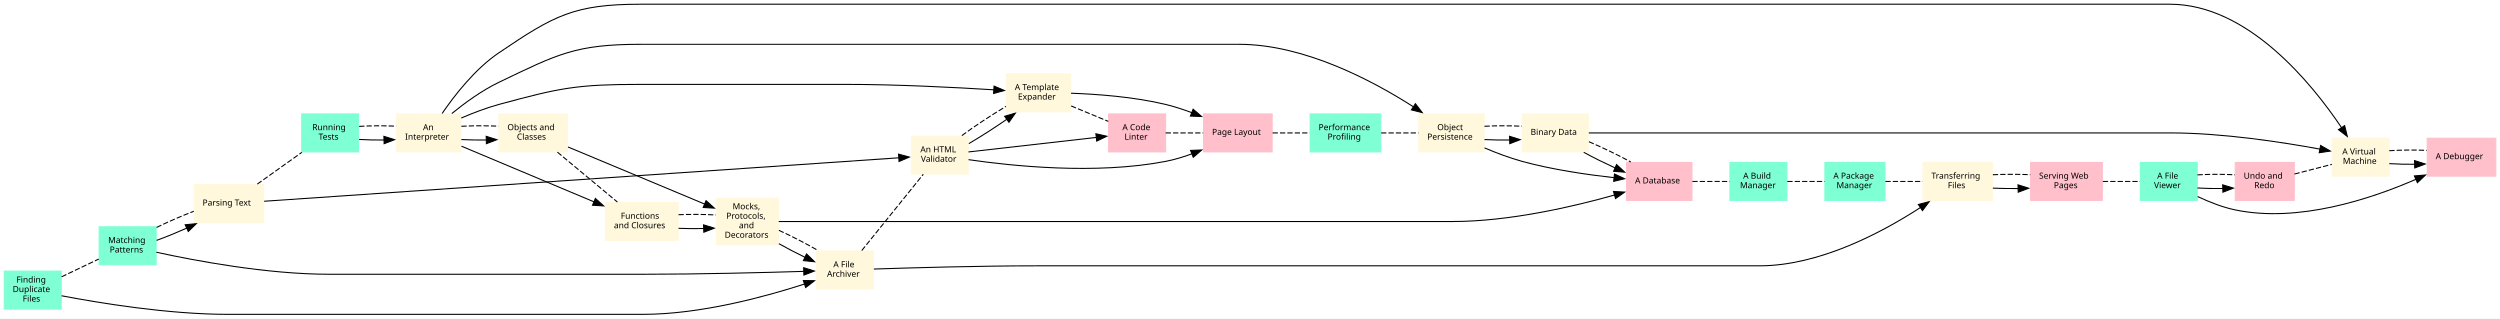
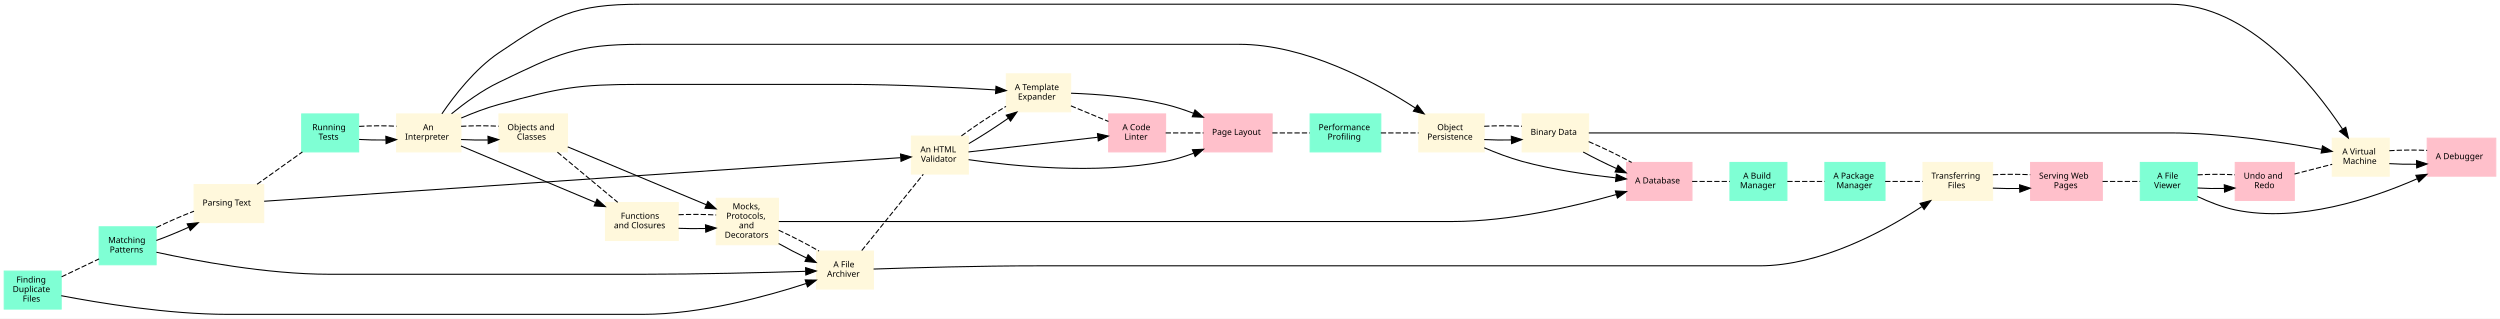
<svg xmlns="http://www.w3.org/2000/svg" width="2370pt" height="302pt" viewBox="0.00 0.00 2370.00 302.00">
  <g id="graph0" class="graph" transform="scale(1 1) rotate(0) translate(4 298)">
    <polygon fill="white" stroke="none" points="-4,4 -4,-298 2366,-298 2366,4 -4,4" />
    <g id="node1" class="node">
      <polygon fill="aquamarine" stroke="aquamarine" points="54,-41 0,-41 0,-5 54,-5 54,-41" />
      <text text-anchor="start" x="11.5" y="-30.1" font-family="Verdana" font-size="8.00">Finding</text>
      <text text-anchor="start" x="8" y="-21.1" font-family="Verdana" font-size="8.00">Duplicate</text>
      <text text-anchor="start" x="17.5" y="-12.1" font-family="Verdana" font-size="8.00">Files</text>
    </g>
    <g id="node2" class="node">
      <polygon fill="aquamarine" stroke="aquamarine" points="144,-83 90,-83 90,-47 144,-47 144,-83" />
      <text text-anchor="start" x="98.5" y="-67.6" font-family="Verdana" font-size="8.00">Matching</text>
      <text text-anchor="start" x="100" y="-58.6" font-family="Verdana" font-size="8.00">Patterns</text>
    </g>
    <g id="edge28" class="edge">
-       <path fill="none" stroke="black" stroke-dasharray="5,2" d="M54.4,-35.6C65.54,-40.92 78.48,-47.09 89.62,-52.41" />
+       <path fill="none" stroke="black" stroke-dasharray="5,2" d="M54.4,-35.6C65.64,-40.97 78.72,-47.2 89.92,-52.55" />
    </g>
    <g id="node9" class="node">
      <polygon fill="cornsilk" stroke="cornsilk" points="824,-60 770,-60 770,-24 824,-24 824,-60" />
      <text text-anchor="start" x="786" y="-44.6" font-family="Verdana" font-size="8.00">A File</text>
      <text text-anchor="start" x="780" y="-35.6" font-family="Verdana" font-size="8.00">Archiver</text>
    </g>
-     <g id="edge7" class="edge">
-       <path fill="none" stroke="black" d="M54.38,-17.61C89.99,-10.81 155.5,0 212,0 212,0 212,0 605.5,0 659.91,0 721.04,-16.54 759.04,-28.86" />
-       <polygon fill="black" stroke="black" points="757.56,-32.05 768.15,-31.89 759.77,-25.41 757.56,-32.05" />
+     <g id="edge9" class="edge">
+       <path fill="none" stroke="black" d="M54.08,-17.67C89.62,-10.87 155.34,0 212,0 212,0 212,0 605.5,0 660.53,0 722.44,-16.92 760.34,-29.28" />
+       <polygon fill="black" stroke="black" points="759.3,-32.63 769.9,-32.47 761.52,-25.98 759.3,-32.63" />
    </g>
    <g id="node3" class="node">
      <polygon fill="cornsilk" stroke="cornsilk" points="246,-123 180,-123 180,-87 246,-87 246,-123" />
      <text text-anchor="start" x="188" y="-103.1" font-family="Verdana" font-size="8.00">Parsing Text</text>
    </g>
    <g id="edge1" class="edge">
-       <path fill="none" stroke="black" d="M144.43,-70.11C153.37,-73.34 163.53,-77.5 173.22,-81.84" />
-       <polygon fill="black" stroke="black" points="171.54,-84.92 182.09,-85.96 174.49,-78.57 171.54,-84.92" />
+       <path fill="none" stroke="black" d="M144.18,-70.02C153.67,-73.44 164.57,-77.92 174.81,-82.56" />
+       <polygon fill="black" stroke="black" points="173.44,-85.78 183.98,-86.84 176.41,-79.44 173.44,-85.78" />
    </g>
    <g id="edge29" class="edge">
-       <path fill="none" stroke="black" stroke-dasharray="5,2" d="M144.43,-82.39C155.4,-87.75 168.23,-93.31 179.75,-97.72" />
-     </g>
-     <g id="edge8" class="edge">
-       <path fill="none" stroke="black" d="M144.27,-58.87C180.78,-50.91 249.03,-38 308,-38 308,-38 308,-38 605.5,-38 658.45,-38 719.66,-39.56 758.1,-40.74" />
-       <polygon fill="black" stroke="black" points="757.88,-44.23 767.99,-41.05 758.1,-37.23 757.88,-44.23" />
+       <path fill="none" stroke="black" stroke-dasharray="5,2" d="M144.18,-82.27C155.27,-87.69 168.28,-93.34 179.93,-97.79" />
+     </g>
+     <g id="edge7" class="edge">
+       <path fill="none" stroke="black" d="M144.27,-58.87C180.78,-50.91 249.03,-38 308,-38 308,-38 308,-38 605.5,-38 659.17,-38 721.33,-39.61 759.66,-40.78" />
+       <polygon fill="black" stroke="black" points="759.71,-44.29 769.81,-41.1 759.93,-37.29 759.71,-44.29" />
    </g>
    <g id="node4" class="node">
      <polygon fill="aquamarine" stroke="aquamarine" points="336,-190 282,-190 282,-154 336,-154 336,-190" />
      <text text-anchor="start" x="292" y="-174.6" font-family="Verdana" font-size="8.00">Running</text>
      <text text-anchor="start" x="298" y="-165.6" font-family="Verdana" font-size="8.00">Tests</text>
    </g>
    <g id="edge30" class="edge">
-       <path fill="none" stroke="black" stroke-dasharray="5,2" d="M239.93,-123.49C253.09,-132.86 269.01,-144.21 282.15,-153.57" />
+       <path fill="none" stroke="black" stroke-dasharray="5,2" d="M239.69,-123.31C253.06,-132.84 269.35,-144.45 282.67,-153.95" />
    </g>
    <g id="node10" class="node">
      <polygon fill="cornsilk" stroke="cornsilk" points="914,-169 860,-169 860,-133 914,-133 914,-169" />
      <text text-anchor="start" x="868.5" y="-153.6" font-family="Verdana" font-size="8.00">An HTML</text>
      <text text-anchor="start" x="869" y="-144.6" font-family="Verdana" font-size="8.00">Validator</text>
    </g>
    <g id="edge10" class="edge">
-       <path fill="none" stroke="black" d="M246.41,-107.22C358.32,-114.88 728.16,-140.2 848.09,-148.41" />
-       <polygon fill="black" stroke="black" points="847.82,-151.89 858.03,-149.09 848.3,-144.91 847.82,-151.89" />
+       <path fill="none" stroke="black" d="M246.41,-107.22C358.79,-114.91 731.25,-140.41 849.58,-148.51" />
+       <polygon fill="black" stroke="black" points="849.69,-152.02 859.9,-149.21 850.16,-145.04 849.69,-152.02" />
    </g>
    <g id="node5" class="node">
      <polygon fill="cornsilk" stroke="cornsilk" points="433,-190 372,-190 372,-154 433,-154 433,-190" />
      <text text-anchor="start" x="397" y="-174.6" font-family="Verdana" font-size="8.00">An</text>
      <text text-anchor="start" x="380" y="-165.6" font-family="Verdana" font-size="8.00">Interpreter</text>
    </g>
    <g id="edge2" class="edge">
-       <path fill="none" stroke="black" d="M336.47,-165.81C343.84,-165.36 352.04,-165.18 360.05,-165.28" />
-       <polygon fill="black" stroke="black" points="359.94,-168.77 370.04,-165.58 360.15,-161.78 359.94,-168.77" />
+       <path fill="none" stroke="black" d="M336.47,-165.81C344.35,-165.33 353.16,-165.15 361.69,-165.3" />
+       <polygon fill="black" stroke="black" points="361.77,-168.81 371.88,-165.64 362,-161.81 361.77,-168.81" />
    </g>
    <g id="edge31" class="edge">
-       <path fill="none" stroke="black" stroke-dasharray="5,2" d="M336.47,-178.19C347.44,-178.87 360.24,-178.93 371.56,-178.38" />
+       <path fill="none" stroke="black" stroke-dasharray="5,2" d="M336.47,-178.19C347.55,-178.87 360.48,-178.93 371.88,-178.36" />
    </g>
    <g id="node6" class="node">
      <polygon fill="cornsilk" stroke="cornsilk" points="534,-190 469,-190 469,-154 534,-154 534,-190" />
      <text text-anchor="start" x="477" y="-174.6" font-family="Verdana" font-size="8.00">Objects and</text>
      <text text-anchor="start" x="486" y="-165.6" font-family="Verdana" font-size="8.00">Classes</text>
    </g>
    <g id="edge3" class="edge">
-       <path fill="none" stroke="black" d="M433.39,-165.71C440.87,-165.32 449.05,-165.18 457.04,-165.28" />
-       <polygon fill="black" stroke="black" points="456.91,-168.78 467,-165.57 457.11,-161.78 456.91,-168.78" />
+       <path fill="none" stroke="black" d="M433.13,-165.73C441.13,-165.3 449.94,-165.16 458.48,-165.3" />
+       <polygon fill="black" stroke="black" points="458.59,-168.81 468.69,-165.62 458.81,-161.81 458.59,-168.81" />
    </g>
    <g id="edge32" class="edge">
-       <path fill="none" stroke="black" stroke-dasharray="5,2" d="M433.39,-178.29C444.53,-178.87 457.2,-178.9 468.52,-178.39" />
+       <path fill="none" stroke="black" stroke-dasharray="5,2" d="M433.13,-178.27C444.38,-178.87 457.25,-178.91 468.69,-178.38" />
    </g>
    <g id="node7" class="node">
      <polygon fill="cornsilk" stroke="cornsilk" points="639,-106 570,-106 570,-70 639,-70 639,-106" />
      <text text-anchor="start" x="584.5" y="-90.6" font-family="Verdana" font-size="8.00">Functions</text>
      <text text-anchor="start" x="578" y="-81.6" font-family="Verdana" font-size="8.00">and Closures</text>
    </g>
    <g id="edge4" class="edge">
-       <path fill="none" stroke="black" d="M433.44,-159.42C466.81,-145.41 521.09,-122.61 559.34,-106.55" />
-       <polygon fill="black" stroke="black" points="560.41,-109.89 568.27,-102.8 557.7,-103.44 560.41,-109.89" />
+       <path fill="none" stroke="black" d="M433.01,-159.61C466.67,-145.47 522,-122.23 560.46,-106.08" />
+       <polygon fill="black" stroke="black" points="561.99,-109.23 569.86,-102.13 559.28,-102.78 561.99,-109.23" />
    </g>
    <g id="node11" class="node">
      <polygon fill="cornsilk" stroke="cornsilk" points="1011,-228 950,-228 950,-192 1011,-192 1011,-228" />
      <text text-anchor="start" x="958" y="-212.6" font-family="Verdana" font-size="8.00">A Template</text>
      <text text-anchor="start" x="961" y="-203.6" font-family="Verdana" font-size="8.00">Expander</text>
    </g>
    <g id="edge11" class="edge">
-       <path fill="none" stroke="black" d="M433.28,-186.12C444.29,-190.85 457.01,-195.74 469,-199 527.25,-214.85 543.13,-218 603.5,-218 603.5,-218 603.5,-218 798,-218 846.24,-218 901.62,-215.14 938.4,-212.85" />
-       <polygon fill="black" stroke="black" points="938.38,-216.35 948.14,-212.22 937.93,-209.37 938.38,-216.35" />
+       <path fill="none" stroke="black" d="M433.28,-186.12C444.29,-190.85 457.01,-195.74 469,-199 527.25,-214.85 543.13,-218 603.5,-218 603.5,-218 603.5,-218 798,-218 846.8,-218 902.91,-215.08 939.67,-212.77" />
+       <polygon fill="black" stroke="black" points="940.21,-216.24 949.97,-212.1 939.76,-209.25 940.21,-216.24" />
    </g>
    <g id="node15" class="node">
      <polygon fill="cornsilk" stroke="cornsilk" points="1403,-190 1341,-190 1341,-154 1403,-154 1403,-190" />
      <text text-anchor="start" x="1358.5" y="-174.6" font-family="Verdana" font-size="8.00">Object</text>
      <text text-anchor="start" x="1349" y="-165.6" font-family="Verdana" font-size="8.00">Persistence</text>
    </g>
    <g id="edge16" class="edge">
-       <path fill="none" stroke="black" d="M424.33,-190.39C436.61,-200.39 452.85,-212.26 469,-220 524.8,-246.75 541.62,-256 603.5,-256 603.5,-256 603.5,-256 1170.5,-256 1232.6,-256 1297.71,-221.29 1336.3,-196.5" />
-       <polygon fill="black" stroke="black" points="1337.82,-199.68 1344.26,-191.27 1333.98,-193.84 1337.82,-199.68" />
+       <path fill="none" stroke="black" d="M424.05,-190.15C436.35,-200.2 452.73,-212.2 469,-220 524.8,-246.75 541.62,-256 603.5,-256 603.5,-256 603.5,-256 1170.5,-256 1233.22,-256 1299,-220.6 1337.43,-195.77" />
+       <polygon fill="black" stroke="black" points="1339.72,-198.45 1346.14,-190.02 1335.86,-192.61 1339.72,-198.45" />
    </g>
    <g id="node24" class="node">
      <polygon fill="cornsilk" stroke="cornsilk" points="2261,-167 2207,-167 2207,-131 2261,-131 2261,-167" />
      <text text-anchor="start" x="2216.5" y="-151.6" font-family="Verdana" font-size="8.00">A Virtual</text>
      <text text-anchor="start" x="2217" y="-142.6" font-family="Verdana" font-size="8.00">Machine</text>
    </g>
    <g id="edge24" class="edge">
-       <path fill="none" stroke="black" d="M415.15,-190.43C426.84,-207.57 446.34,-232.68 469,-248 521.34,-283.39 540.32,-294 603.5,-294 603.5,-294 603.5,-294 2053,-294 2126.93,-294 2187.67,-218.91 2215.92,-176.8" />
-       <polygon fill="black" stroke="black" points="2218.72,-178.92 2221.25,-168.63 2212.86,-175.09 2218.72,-178.92" />
+       <path fill="none" stroke="black" d="M414.92,-190.11C426.59,-207.25 446.2,-232.59 469,-248 521.34,-283.39 540.32,-294 603.5,-294 603.5,-294 603.5,-294 2053,-294 2127.58,-294 2188.75,-217.57 2216.66,-175.69" />
+       <polygon fill="black" stroke="black" points="2219.75,-177.36 2222.27,-167.07 2213.88,-173.55 2219.75,-177.36" />
    </g>
    <g id="edge33" class="edge">
-       <path fill="none" stroke="black" stroke-dasharray="5,2" d="M524.42,-153.77C541.24,-139.78 564.38,-120.54 581.28,-106.48" />
+       <path fill="none" stroke="black" stroke-dasharray="5,2" d="M524.42,-153.77C541.36,-139.68 564.7,-120.27 581.63,-106.19" />
    </g>
    <g id="node8" class="node">
      <polygon fill="cornsilk" stroke="cornsilk" points="734,-110 675,-110 675,-66 734,-66 734,-110" />
      <text text-anchor="start" x="690.5" y="-99.6" font-family="Verdana" font-size="8.00">Mocks,</text>
      <text text-anchor="start" x="684.5" y="-90.6" font-family="Verdana" font-size="8.00">Protocols,</text>
      <text text-anchor="start" x="696.5" y="-81.6" font-family="Verdana" font-size="8.00">and</text>
      <text text-anchor="start" x="683" y="-72.6" font-family="Verdana" font-size="8.00">Decorators</text>
    </g>
+     <g id="edge6" class="edge">
+       <path fill="none" stroke="black" d="M534.22,-158.76C561.89,-147.22 603.1,-130.01 639,-115 647.64,-111.39 656.92,-107.5 665.68,-103.84" />
+       <polygon fill="black" stroke="black" points="667.05,-107.06 674.93,-99.97 664.35,-100.6 667.05,-107.06" />
+     </g>
    <g id="edge5" class="edge">
-       <path fill="none" stroke="black" d="M534.5,-158.65C562.16,-147.1 603.22,-129.96 639,-115 647.1,-111.61 655.77,-107.99 664.04,-104.52" />
-       <polygon fill="black" stroke="black" points="665.34,-107.78 673.21,-100.69 662.63,-101.32 665.34,-107.78" />
-     </g>
-     <g id="edge6" class="edge">
-       <path fill="none" stroke="black" d="M639.23,-81.55C646.96,-81.24 655.27,-81.17 663.25,-81.35" />
-       <polygon fill="black" stroke="black" points="662.97,-84.84 673.1,-81.72 663.24,-77.84 662.97,-84.84" />
+       <path fill="none" stroke="black" d="M639.23,-81.55C647.49,-81.22 656.4,-81.16 664.88,-81.39" />
+       <polygon fill="black" stroke="black" points="664.79,-84.89 674.93,-81.8 665.08,-77.89 664.79,-84.89" />
    </g>
    <g id="edge34" class="edge">
-       <path fill="none" stroke="black" stroke-dasharray="5,2" d="M639.23,-94.45C650.74,-94.92 663.51,-94.84 674.61,-94.22" />
-     </g>
-     <g id="edge9" class="edge">
-       <path fill="none" stroke="black" d="M734.38,-66.98C742.31,-62.53 751.02,-58.01 759.32,-54" />
-       <polygon fill="black" stroke="black" points="760.58,-57.28 768.17,-49.89 757.62,-50.93 760.58,-57.28" />
+       <path fill="none" stroke="black" stroke-dasharray="5,2" d="M639.23,-94.45C650.85,-94.92 663.76,-94.84 674.93,-94.2" />
+     </g>
+     <g id="edge8" class="edge">
+       <path fill="none" stroke="black" d="M734.13,-67.12C742.5,-62.42 751.75,-57.63 760.49,-53.44" />
+       <polygon fill="black" stroke="black" points="762.1,-56.55 769.7,-49.17 759.16,-50.2 762.1,-56.55" />
    </g>
    <g id="edge35" class="edge">
-       <path fill="none" stroke="black" stroke-dasharray="5,2" d="M734.38,-79.66C746.38,-74.19 760.16,-67.09 771.64,-60.45" />
+       <path fill="none" stroke="black" stroke-dasharray="5,2" d="M734.13,-79.77C746.46,-74.16 760.69,-66.82 772.4,-60.01" />
    </g>
    <g id="node17" class="node">
      <polygon fill="pink" stroke="pink" points="1600,-144 1538,-144 1538,-108 1600,-108 1600,-144" />
      <text text-anchor="start" x="1546" y="-124.1" font-family="Verdana" font-size="8.00">A Database</text>
    </g>
-     <g id="edge19" class="edge">
-       <path fill="none" stroke="black" d="M734.26,-88C769.88,-88 832.41,-88 886,-88 886,-88 886,-88 1373,-88 1426.84,-88 1487.52,-102.13 1526.68,-113.15" />
-       <polygon fill="black" stroke="black" points="1525.59,-116.48 1536.17,-115.89 1527.53,-109.76 1525.59,-116.48" />
+     <g id="edge18" class="edge">
+       <path fill="none" stroke="black" d="M734.26,-88C769.88,-88 832.41,-88 886,-88 886,-88 886,-88 1373,-88 1427.57,-88 1489.18,-102.52 1528.28,-113.61" />
+       <polygon fill="black" stroke="black" points="1527.38,-116.99 1537.95,-116.41 1529.32,-110.26 1527.38,-116.99" />
    </g>
    <g id="edge36" class="edge">
      <path fill="none" stroke="black" stroke-dasharray="5,2" d="M812.93,-60.49C829.21,-80.66 855.1,-112.73 871.29,-132.78" />
    </g>
    <g id="node20" class="node">
      <polygon fill="cornsilk" stroke="cornsilk" points="1885,-144 1819,-144 1819,-108 1885,-108 1885,-144" />
      <text text-anchor="start" x="1827" y="-128.6" font-family="Verdana" font-size="8.00">Transferring</text>
      <text text-anchor="start" x="1842.5" y="-119.6" font-family="Verdana" font-size="8.00">Files</text>
    </g>
    <g id="edge21" class="edge">
-       <path fill="none" stroke="black" d="M824.45,-42.95C859.78,-44.13 924.34,-46 979.5,-46 979.5,-46 979.5,-46 1664,-46 1720.97,-46 1780.4,-77.77 1816.57,-101.27" />
-       <polygon fill="black" stroke="black" points="1814.61,-104.17 1824.87,-106.81 1818.49,-98.35 1814.61,-104.17" />
+       <path fill="none" stroke="black" d="M824.15,-42.94C859.41,-44.12 924.19,-46 979.5,-46 979.5,-46 979.5,-46 1664,-46 1721.62,-46 1781.76,-78.5 1817.8,-102.07" />
+       <polygon fill="black" stroke="black" points="1816.17,-105.19 1826.42,-107.85 1820.06,-99.38 1816.17,-105.19" />
    </g>
    <g id="edge12" class="edge">
-       <path fill="none" stroke="black" d="M914.47,-161.88C925.76,-168.46 938.98,-176.94 950.54,-185" />
-       <polygon fill="black" stroke="black" points="948.38,-187.76 958.55,-190.74 952.46,-182.07 948.38,-187.76" />
+       <path fill="none" stroke="black" d="M914.47,-161.88C926.19,-168.71 939.98,-177.58 951.84,-185.9" />
+       <polygon fill="black" stroke="black" points="949.91,-188.83 960.07,-191.83 954,-183.15 949.91,-188.83" />
    </g>
    <g id="edge37" class="edge">
-       <path fill="none" stroke="black" stroke-dasharray="5,2" d="M907.85,-169.48C920.05,-178.48 935.9,-188.93 949.59,-197.09" />
+       <path fill="none" stroke="black" stroke-dasharray="5,2" d="M907.4,-169.15C919.68,-178.24 935.79,-188.87 949.67,-197.14" />
    </g>
    <g id="node12" class="node">
      <polygon fill="pink" stroke="pink" points="1101,-190 1047,-190 1047,-154 1101,-154 1101,-190" />
      <text text-anchor="start" x="1060" y="-174.6" font-family="Verdana" font-size="8.00">A Code</text>
      <text text-anchor="start" x="1062" y="-165.6" font-family="Verdana" font-size="8.00">Linter</text>
    </g>
    <g id="edge13" class="edge">
-       <path fill="none" stroke="black" d="M914.11,-153.96C945.84,-157.57 999.59,-163.67 1035.67,-167.76" />
-       <polygon fill="black" stroke="black" points="1034.89,-171.2 1045.22,-168.85 1035.68,-164.24 1034.89,-171.2" />
+       <path fill="none" stroke="black" d="M914.11,-153.96C946.11,-157.6 1000.52,-163.77 1036.61,-167.87" />
+       <polygon fill="black" stroke="black" points="1036.39,-171.37 1046.72,-169.02 1037.18,-164.41 1036.39,-171.37" />
    </g>
    <g id="node13" class="node">
      <polygon fill="pink" stroke="pink" points="1202,-190 1137,-190 1137,-154 1202,-154 1202,-190" />
      <text text-anchor="start" x="1145" y="-170.1" font-family="Verdana" font-size="8.00">Page Layout</text>
    </g>
    <g id="edge15" class="edge">
-       <path fill="none" stroke="black" d="M914.2,-146.64C954.68,-140.72 1034.7,-132.23 1101,-145 1109.36,-146.61 1118,-149.25 1126.19,-152.25" />
-       <polygon fill="black" stroke="black" points="1124.65,-155.41 1135.23,-155.82 1127.21,-148.89 1124.65,-155.41" />
+       <path fill="none" stroke="black" d="M914.2,-146.64C954.68,-140.72 1034.7,-132.23 1101,-145 1109.82,-146.7 1118.96,-149.54 1127.56,-152.76" />
+       <polygon fill="black" stroke="black" points="1126.4,-156.07 1136.98,-156.51 1128.99,-149.56 1126.4,-156.07" />
    </g>
    <g id="edge38" class="edge">
-       <path fill="none" stroke="black" stroke-dasharray="5,2" d="M1011.46,-197.56C1022.82,-192.84 1035.67,-187.5 1046.67,-182.94" />
+       <path fill="none" stroke="black" stroke-dasharray="5,2" d="M1011.21,-197.66C1022.69,-192.89 1035.71,-187.49 1046.83,-182.87" />
    </g>
    <g id="edge14" class="edge">
-       <path fill="none" stroke="black" d="M1011.35,-209.63C1035.77,-208.76 1071.02,-206.21 1101,-199 1109.28,-197.01 1117.88,-194.19 1126.06,-191.12" />
-       <polygon fill="black" stroke="black" points="1127.08,-194.48 1135.1,-187.55 1124.51,-187.97 1127.08,-194.48" />
+       <path fill="none" stroke="black" d="M1011.35,-209.63C1035.77,-208.76 1071.02,-206.21 1101,-199 1109.74,-196.9 1118.84,-193.88 1127.42,-190.61" />
+       <polygon fill="black" stroke="black" points="1128.85,-193.81 1136.84,-186.85 1126.26,-187.3 1128.85,-193.81" />
    </g>
    <g id="edge39" class="edge">
-       <path fill="none" stroke="black" stroke-dasharray="5,2" d="M1101.04,-172C1112.07,-172 1125.02,-172 1136.6,-172" />
+       <path fill="none" stroke="black" stroke-dasharray="5,2" d="M1101.04,-172C1112.18,-172 1125.27,-172 1136.94,-172" />
    </g>
    <g id="node14" class="node">
      <polygon fill="aquamarine" stroke="aquamarine" points="1305,-190 1238,-190 1238,-154 1305,-154 1305,-190" />
      <text text-anchor="start" x="1246" y="-174.6" font-family="Verdana" font-size="8.00">Performance</text>
      <text text-anchor="start" x="1254.5" y="-165.6" font-family="Verdana" font-size="8.00">Profiling</text>
    </g>
    <g id="edge40" class="edge">
-       <path fill="none" stroke="black" stroke-dasharray="5,2" d="M1202.42,-172C1213.62,-172 1226.22,-172 1237.51,-172" />
+       <path fill="none" stroke="black" stroke-dasharray="5,2" d="M1202.14,-172C1213.47,-172 1226.26,-172 1237.69,-172" />
    </g>
    <g id="edge41" class="edge">
-       <path fill="none" stroke="black" stroke-dasharray="5,2" d="M1305.3,-172C1316.72,-172 1329.46,-172 1340.67,-172" />
+       <path fill="none" stroke="black" stroke-dasharray="5,2" d="M1305.03,-172C1316.57,-172 1329.5,-172 1340.84,-172" />
    </g>
    <g id="node16" class="node">
      <polygon fill="cornsilk" stroke="cornsilk" points="1502,-190 1439,-190 1439,-154 1502,-154 1502,-190" />
      <text text-anchor="start" x="1447" y="-170.1" font-family="Verdana" font-size="8.00">Binary Data</text>
    </g>
    <g id="edge17" class="edge">
-       <path fill="none" stroke="black" d="M1403.27,-165.69C1410.93,-165.3 1419.3,-165.17 1427.44,-165.3" />
-       <polygon fill="black" stroke="black" points="1427.06,-168.79 1437.16,-165.61 1427.28,-161.79 1427.06,-168.79" />
+       <path fill="none" stroke="black" d="M1403,-165.7C1411.11,-165.28 1420.02,-165.16 1428.6,-165.32" />
+       <polygon fill="black" stroke="black" points="1428.74,-168.83 1438.85,-165.67 1428.97,-161.83 1428.74,-168.83" />
    </g>
    <g id="edge42" class="edge">
-       <path fill="none" stroke="black" stroke-dasharray="5,2" d="M1403.27,-178.31C1414.54,-178.89 1427.35,-178.89 1438.67,-178.34" />
-     </g>
-     <g id="edge18" class="edge">
-       <path fill="none" stroke="black" d="M1403.35,-157.78C1414.38,-153.1 1427.06,-148.27 1439,-145 1467.68,-137.15 1500.9,-132.35 1526.45,-129.54" />
-       <polygon fill="black" stroke="black" points="1526.51,-133.05 1536.09,-128.54 1525.79,-126.09 1526.51,-133.05" />
+       <path fill="none" stroke="black" stroke-dasharray="5,2" d="M1403,-178.3C1414.4,-178.89 1427.39,-178.9 1438.85,-178.33" />
+     </g>
+     <g id="edge19" class="edge">
+       <path fill="none" stroke="black" d="M1403.02,-157.92C1414.12,-153.2 1426.94,-148.3 1439,-145 1468.17,-137.01 1502.02,-132.19 1527.73,-129.4" />
+       <polygon fill="black" stroke="black" points="1528.27,-132.86 1537.86,-128.36 1527.55,-125.9 1528.27,-132.86" />
    </g>
    <g id="edge20" class="edge">
-       <path fill="none" stroke="black" d="M1497.36,-153.62C1506.56,-148.62 1517.15,-143.36 1527.29,-138.73" />
-       <polygon fill="black" stroke="black" points="1528.5,-142.02 1536.23,-134.78 1525.67,-135.62 1528.5,-142.02" />
+       <path fill="none" stroke="black" d="M1496.85,-153.89C1506.53,-148.62 1517.8,-143.03 1528.48,-138.19" />
+       <polygon fill="black" stroke="black" points="1529.92,-141.38 1537.67,-134.14 1527.1,-134.97 1529.92,-141.38" />
    </g>
    <g id="edge43" class="edge">
-       <path fill="none" stroke="black" stroke-dasharray="5,2" d="M1502.3,-163.66C1515.1,-158.19 1529.79,-151.09 1542.02,-144.45" />
+       <path fill="none" stroke="black" stroke-dasharray="5,2" d="M1502.03,-163.77C1515.18,-158.16 1530.35,-150.82 1542.83,-144.01" />
    </g>
    <g id="edge25" class="edge">
-       <path fill="none" stroke="black" d="M1502.18,-172C1539.83,-172 1605.61,-172 1662,-172 1662,-172 1662,-172 2053,-172 2102.61,-172 2159.29,-163.3 2195.57,-156.6" />
-       <polygon fill="black" stroke="black" points="2195.94,-160.09 2205.11,-154.79 2194.64,-153.21 2195.94,-160.09" />
+       <path fill="none" stroke="black" d="M1502.18,-172C1539.83,-172 1605.61,-172 1662,-172 1662,-172 1662,-172 2053,-172 2103.18,-172 2160.6,-163.1 2196.82,-156.37" />
+       <polygon fill="black" stroke="black" points="2197.73,-159.76 2206.9,-154.45 2196.42,-152.88 2197.73,-159.76" />
    </g>
    <g id="node18" class="node">
      <polygon fill="aquamarine" stroke="aquamarine" points="1690,-144 1636,-144 1636,-108 1690,-108 1690,-144" />
      <text text-anchor="start" x="1648.5" y="-128.6" font-family="Verdana" font-size="8.00">A Build</text>
      <text text-anchor="start" x="1645.5" y="-119.6" font-family="Verdana" font-size="8.00">Manager</text>
    </g>
    <g id="edge44" class="edge">
-       <path fill="none" stroke="black" stroke-dasharray="5,2" d="M1600.38,-126C1611.79,-126 1624.65,-126 1635.67,-126" />
+       <path fill="none" stroke="black" stroke-dasharray="5,2" d="M1600.12,-126C1611.65,-126 1624.7,-126 1635.83,-126" />
    </g>
    <g id="node19" class="node">
      <polygon fill="aquamarine" stroke="aquamarine" points="1783,-144 1726,-144 1726,-108 1783,-108 1783,-144" />
      <text text-anchor="start" x="1734" y="-128.6" font-family="Verdana" font-size="8.00">A Package</text>
      <text text-anchor="start" x="1737" y="-119.6" font-family="Verdana" font-size="8.00">Manager</text>
    </g>
    <g id="edge45" class="edge">
      <path fill="none" stroke="black" stroke-dasharray="5,2" d="M1690.37,-126C1701.51,-126 1714.48,-126 1725.76,-126" />
    </g>
    <g id="edge46" class="edge">
-       <path fill="none" stroke="black" stroke-dasharray="5,2" d="M1783.38,-126C1794.39,-126 1807.12,-126 1818.54,-126" />
+       <path fill="none" stroke="black" stroke-dasharray="5,2" d="M1783.12,-126C1794.25,-126 1807.16,-126 1818.72,-126" />
    </g>
    <g id="node21" class="node">
      <polygon fill="pink" stroke="pink" points="1989,-144 1921,-144 1921,-108 1989,-108 1989,-144" />
      <text text-anchor="start" x="1929" y="-128.6" font-family="Verdana" font-size="8.00">Serving Web</text>
      <text text-anchor="start" x="1943" y="-119.6" font-family="Verdana" font-size="8.00">Pages</text>
    </g>
    <g id="edge22" class="edge">
-       <path fill="none" stroke="black" d="M1885.23,-119.66C1892.93,-119.3 1901.27,-119.18 1909.41,-119.29" />
-       <polygon fill="black" stroke="black" points="1909.07,-122.78 1919.17,-119.57 1909.27,-115.79 1909.07,-122.78" />
+       <path fill="none" stroke="black" d="M1885.23,-119.66C1893.28,-119.28 1902.04,-119.17 1910.53,-119.31" />
+       <polygon fill="black" stroke="black" points="1910.58,-122.81 1920.68,-119.61 1910.79,-115.81 1910.58,-122.81" />
    </g>
    <g id="edge47" class="edge">
      <path fill="none" stroke="black" stroke-dasharray="5,2" d="M1885.23,-132.34C1896.55,-132.87 1909.28,-132.89 1920.68,-132.39" />
    </g>
    <g id="node22" class="node">
      <polygon fill="aquamarine" stroke="aquamarine" points="2079,-144 2025,-144 2025,-108 2079,-108 2079,-144" />
      <text text-anchor="start" x="2041" y="-128.6" font-family="Verdana" font-size="8.00">A File</text>
      <text text-anchor="start" x="2038" y="-119.6" font-family="Verdana" font-size="8.00">Viewer</text>
    </g>
    <g id="edge48" class="edge">
-       <path fill="none" stroke="black" stroke-dasharray="5,2" d="M1989.49,-126C2001.03,-126 2013.78,-126 2024.67,-126" />
+       <path fill="none" stroke="black" stroke-dasharray="5,2" d="M1989.23,-126C2000.89,-126 2013.82,-126 2024.82,-126" />
    </g>
    <g id="node23" class="node">
      <polygon fill="pink" stroke="pink" points="2171,-144 2115,-144 2115,-108 2171,-108 2171,-144" />
      <text text-anchor="start" x="2123" y="-128.6" font-family="Verdana" font-size="8.00">Undo and</text>
      <text text-anchor="start" x="2133" y="-119.6" font-family="Verdana" font-size="8.00">Redo</text>
    </g>
    <g id="edge23" class="edge">
-       <path fill="none" stroke="black" d="M2079.22,-119.78C2086.82,-119.31 2095.28,-119.15 2103.46,-119.3" />
-       <polygon fill="black" stroke="black" points="2103.09,-122.79 2113.22,-119.67 2103.35,-115.8 2103.09,-122.79" />
+       <path fill="none" stroke="black" d="M2079.22,-119.78C2087.17,-119.29 2096.06,-119.14 2104.59,-119.33" />
+       <polygon fill="black" stroke="black" points="2104.6,-122.83 2114.73,-119.72 2104.87,-115.84 2104.6,-122.83" />
    </g>
    <g id="edge49" class="edge">
      <path fill="none" stroke="black" stroke-dasharray="5,2" d="M2079.22,-132.22C2090.4,-132.91 2103.44,-132.93 2114.73,-132.28" />
    </g>
    <g id="node25" class="node">
      <polygon fill="pink" stroke="pink" points="2362,-167 2297,-167 2297,-131 2362,-131 2362,-167" />
      <text text-anchor="start" x="2305" y="-147.1" font-family="Verdana" font-size="8.00">A Debugger</text>
    </g>
    <g id="edge27" class="edge">
-       <path fill="none" stroke="black" d="M2079.37,-111.67C2090.09,-106.6 2102.82,-101.54 2115,-99 2174.78,-86.55 2243.47,-109.33 2286.43,-128.08" />
-       <polygon fill="black" stroke="black" points="2284.84,-131.21 2295.4,-132.12 2287.71,-124.82 2284.84,-131.21" />
+       <path fill="none" stroke="black" d="M2079.06,-111.81C2089.85,-106.7 2102.7,-101.56 2115,-99 2175.29,-86.44 2244.63,-109.72 2287.52,-128.56" />
+       <polygon fill="black" stroke="black" points="2286.22,-131.81 2296.78,-132.74 2289.1,-125.43 2286.22,-131.81" />
    </g>
    <g id="edge50" class="edge">
-       <path fill="none" stroke="black" stroke-dasharray="5,2" d="M2171.19,-133.03C2182.43,-135.93 2195.43,-139.29 2206.59,-142.18" />
+       <path fill="none" stroke="black" stroke-dasharray="5,2" d="M2171.19,-133.03C2182.54,-135.96 2195.66,-139.35 2206.89,-142.25" />
    </g>
    <g id="edge26" class="edge">
-       <path fill="none" stroke="black" d="M2261.04,-142.88C2268.54,-142.39 2276.92,-142.19 2285.16,-142.27" />
-       <polygon fill="black" stroke="black" points="2285,-145.76 2295.09,-142.52 2285.19,-138.77 2285,-145.76" />
+       <path fill="none" stroke="black" d="M2261.04,-142.88C2269.05,-142.36 2278.06,-142.16 2286.83,-142.29" />
+       <polygon fill="black" stroke="black" points="2286.85,-145.79 2296.94,-142.58 2287.05,-138.79 2286.85,-145.79" />
    </g>
    <g id="edge51" class="edge">
-       <path fill="none" stroke="black" stroke-dasharray="5,2" d="M2261.04,-155.12C2272.07,-155.84 2285.02,-155.94 2296.6,-155.44" />
+       <path fill="none" stroke="black" stroke-dasharray="5,2" d="M2261.04,-155.12C2272.18,-155.84 2285.27,-155.94 2296.94,-155.42" />
    </g>
  </g>
</svg>
